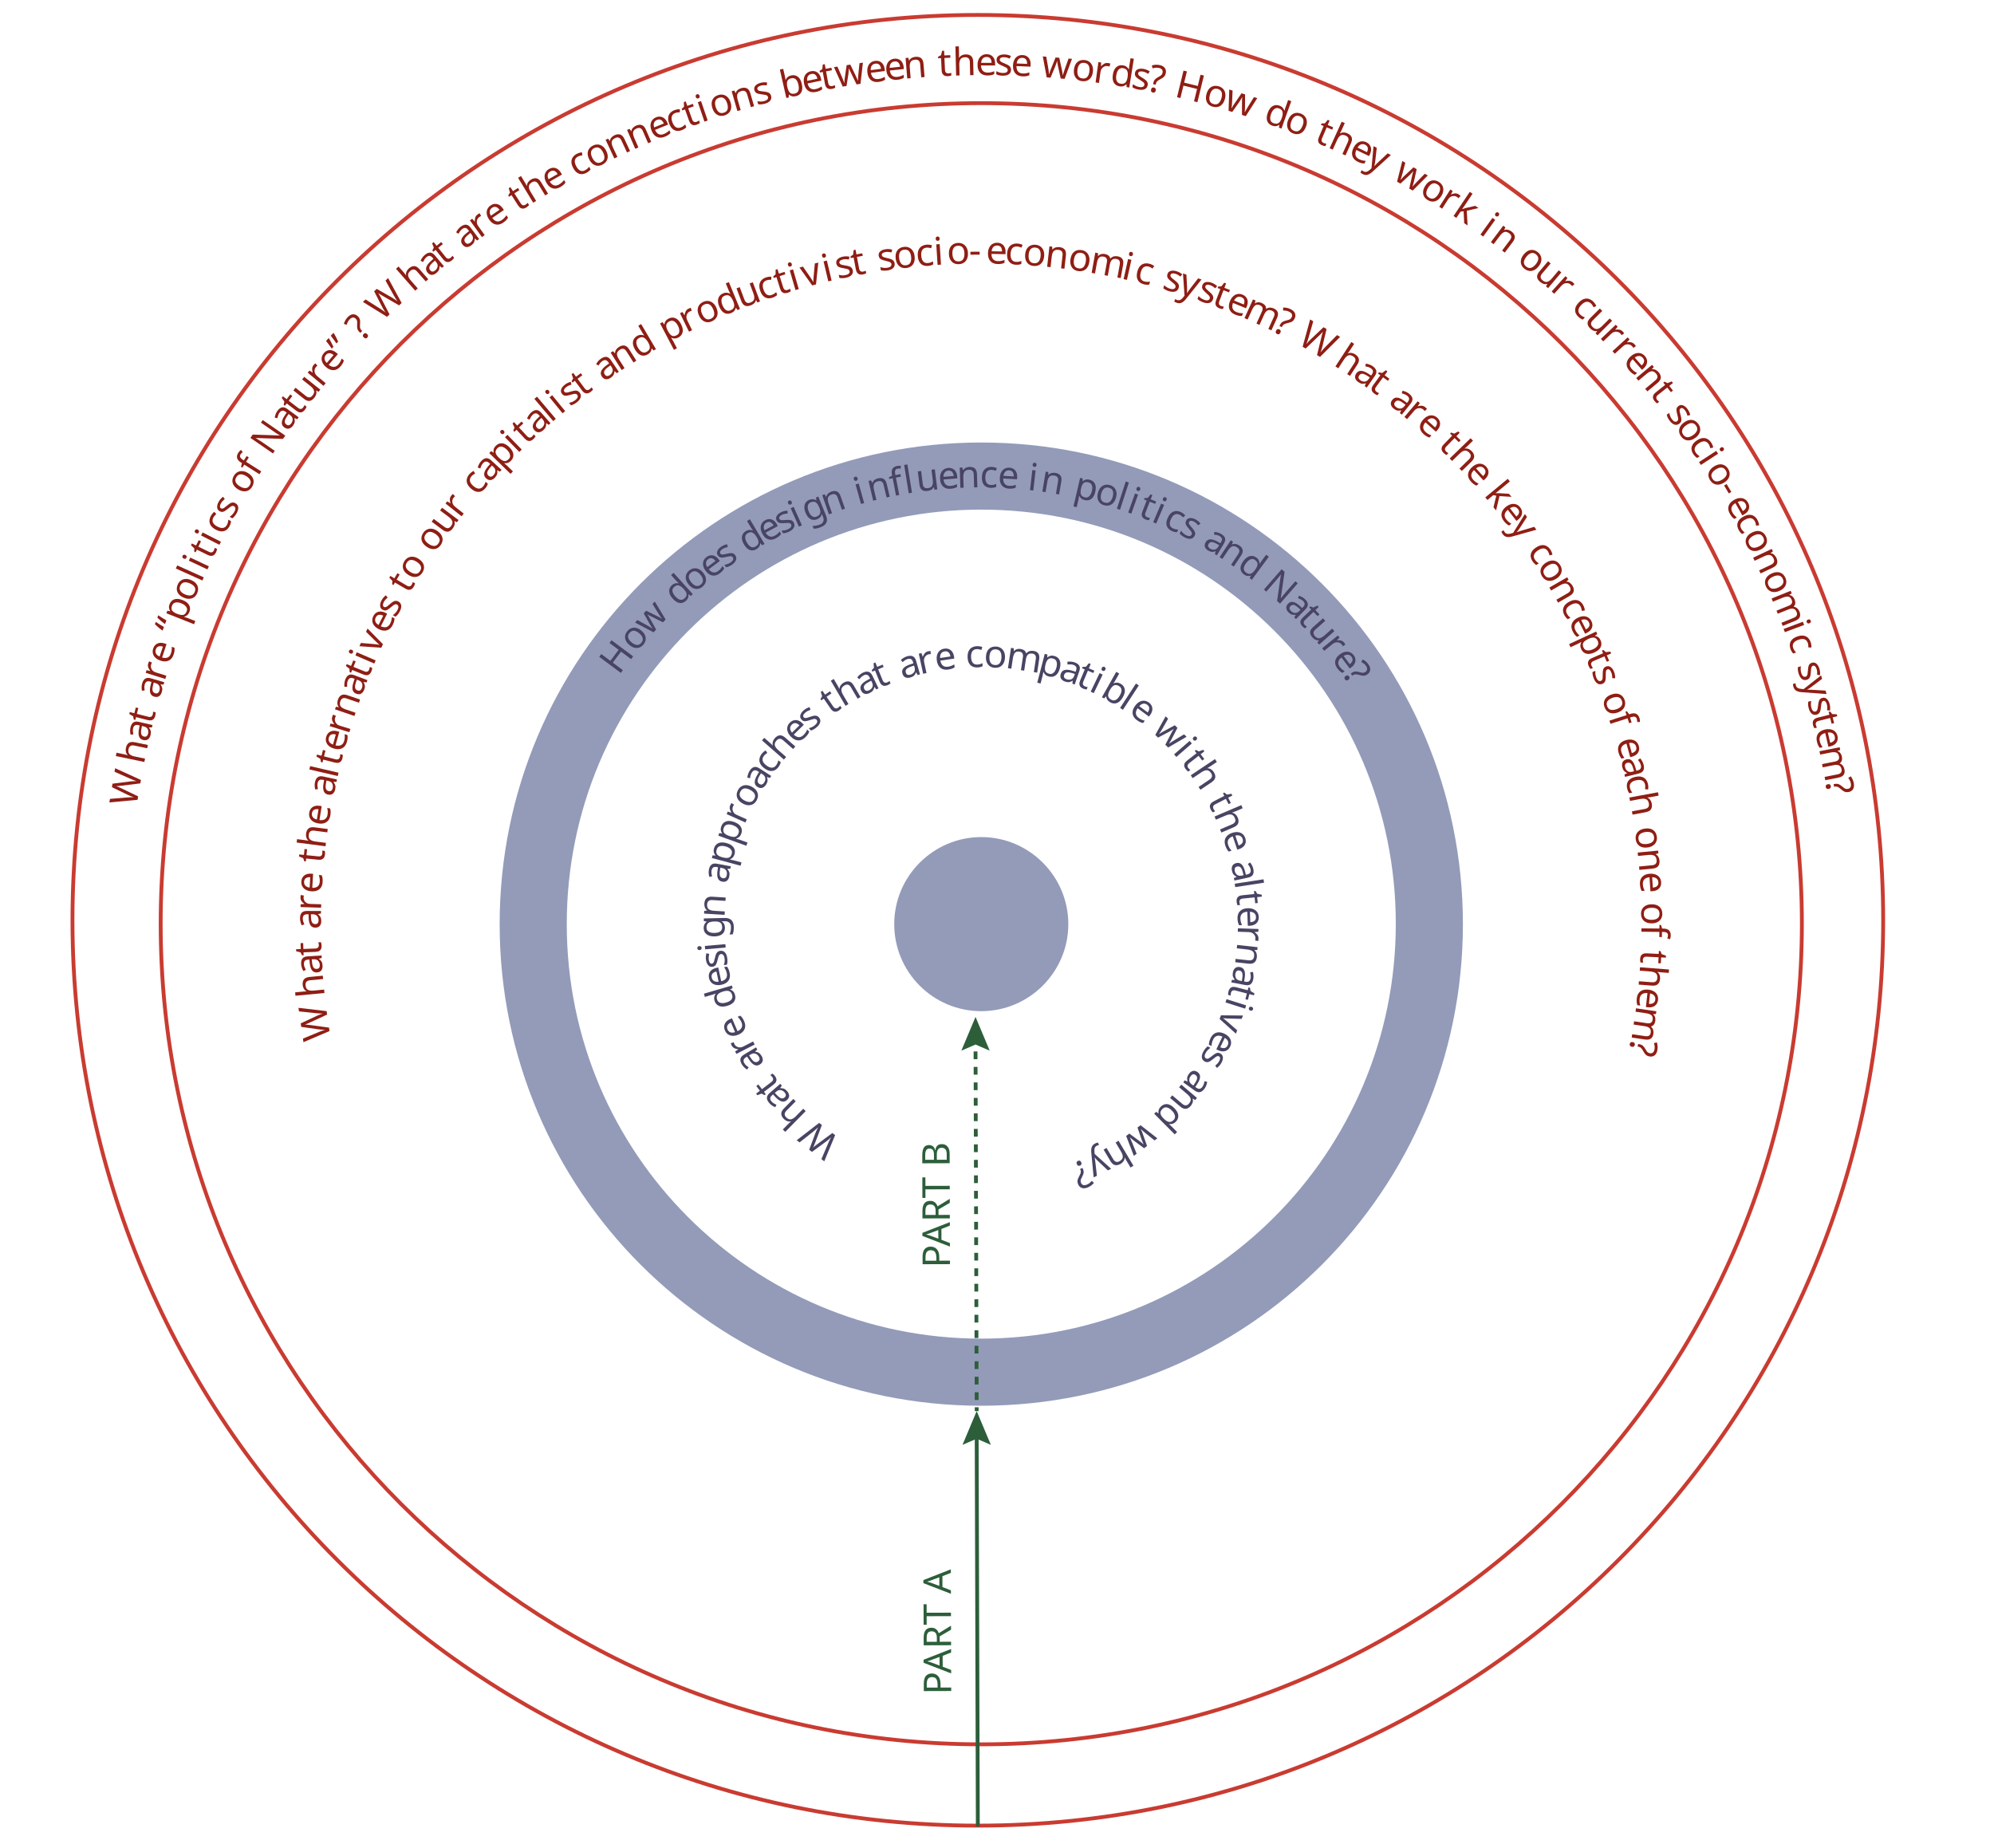
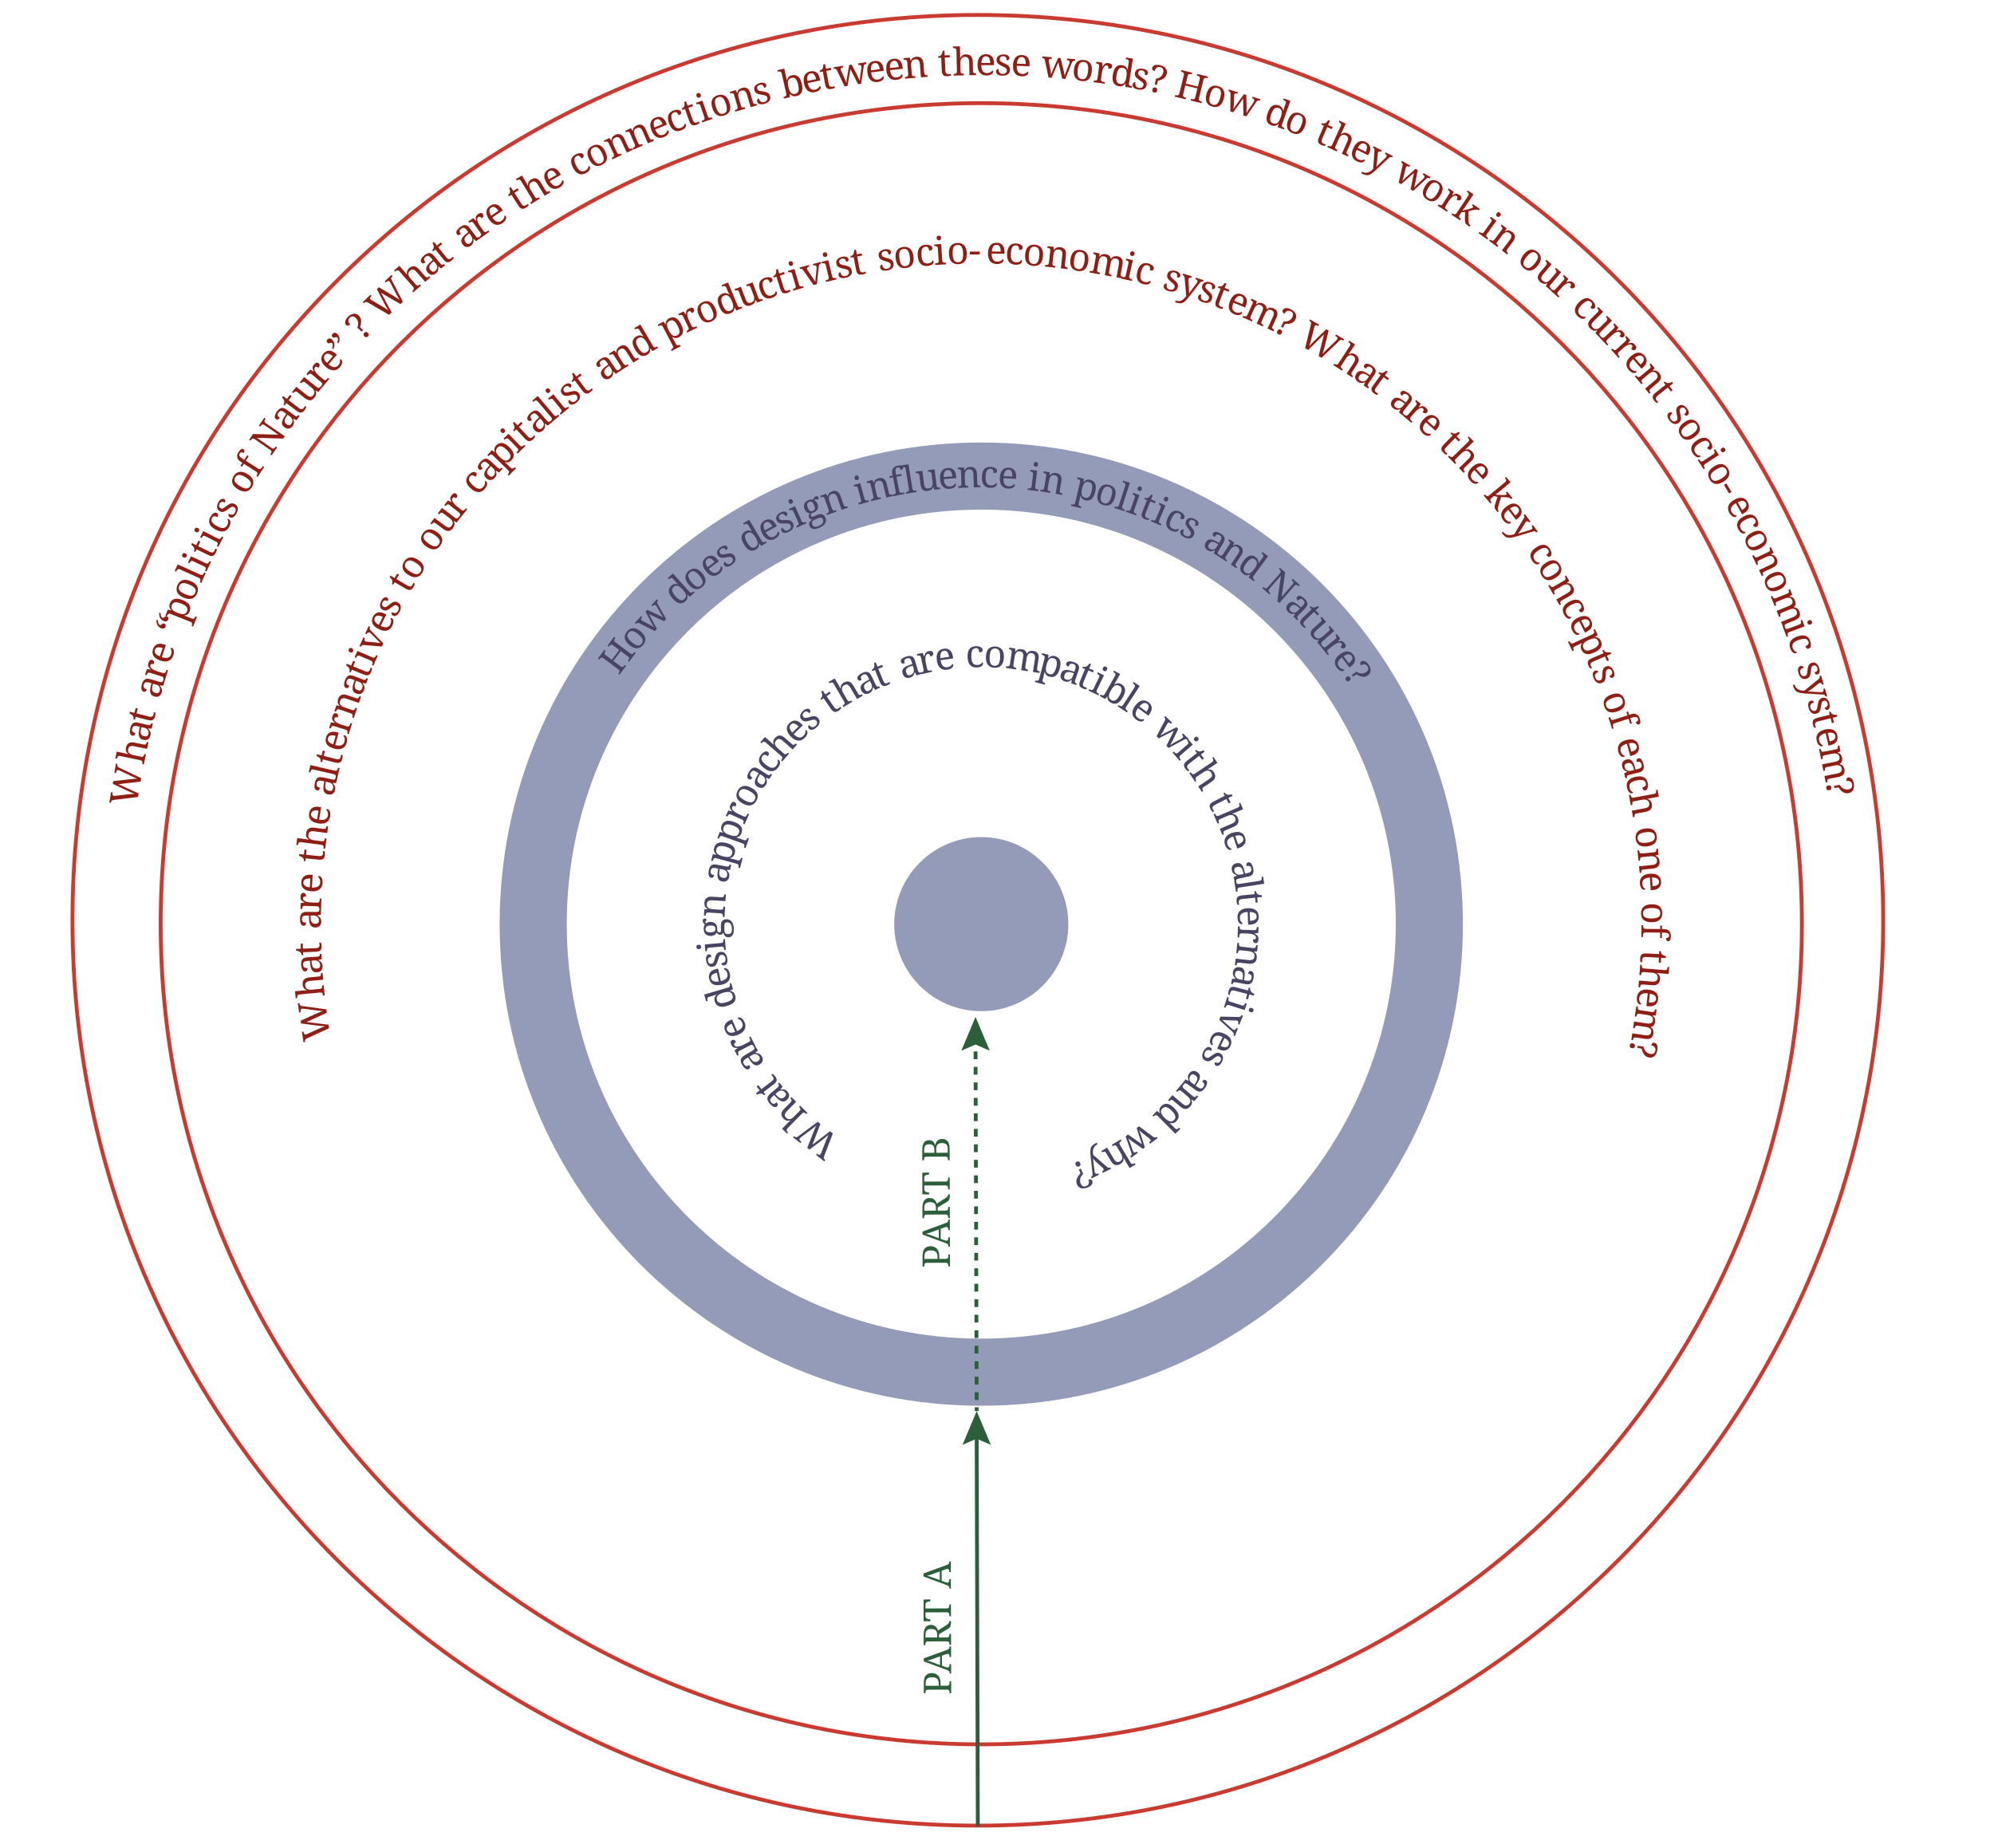
<svg xmlns="http://www.w3.org/2000/svg" version="1.1" id="Layer_2_00000123409220041163613420000014180054643546480317_" x="0px" y="0px" viewBox="0 0 520 481.9" style="enable-background:new 0 0 520 481.9;" xml:space="preserve">
  <style type="text/css">
	.st0{fill:none;stroke:#C93B31;stroke-miterlimit:10;}
	.st1{fill:#8F1E14;}
- 	.st2{font-family:'ArialMT';}
+ 	.st2{font-family:"Crimson Text", Georgia, serif;}
	.st3{font-size:10px;}
	.st4{fill:#939BB9;}
	.st5{fill:none;}
	.st6{fill:#494463;}
	.st7{font-size:9.85px;}
	.st8{fill:none;stroke:#2C5E3A;stroke-miterlimit:10;}
	.st9{fill:#2C5E3A;}
	.st10{fill:none;stroke:#2C5E3A;stroke-miterlimit:10;stroke-dasharray:0,0,2.02,2.02;}
</style>
  <circle class="st0" cx="255" cy="240" r="236.1" />
  <g>
    <text transform="matrix(0.1661 -0.9861 0.9861 0.1661 35.54 210.5697)" class="st1 st2 st3">W</text>
    <text transform="matrix(0.2036 -0.979 0.979 0.2036 37.47 199.5397)" class="st1 st2 st3">h</text>
    <text transform="matrix(0.2273 -0.9738 0.9738 0.2273 38.68 193.7596)" class="st1 st2 st3">a</text>
    <text transform="matrix(0.246 -0.9693 0.9693 0.246 39.79 189.0597)" class="st1 st2 st3">t</text>
    <text transform="matrix(0.2778 -0.9606 0.9606 0.2778 41.5101 182.5204)" class="st1 st2 st3">a</text>
    <text transform="matrix(0.2977 -0.9547 0.9547 0.2977 42.8599 177.8697)" class="st1 st2 st3">r</text>
    <text transform="matrix(0.3178 -0.9482 0.9482 0.3178 44.1901 173.6399)" class="st1 st2 st3">e</text>
    <text transform="matrix(0.3487 -0.9372 0.9372 0.3487 46.75 166.1998)" class="st1 st2 st3">“</text>
    <text transform="matrix(0.3688 -0.9295 0.9295 0.3688 48.0599 162.6897)" class="st1 st2 st3">p</text>
    <text transform="matrix(0.3925 -0.9198 0.9198 0.3925 50.1601 157.4096)" class="st1 st2 st3">o</text>
    <text transform="matrix(0.4109 -0.9117 0.9117 0.4109 52.4301 152.1498)" class="st1 st2 st3">l</text>
    <text transform="matrix(0.4244 -0.9055 0.9055 0.4244 53.7399 149.2598)" class="st1 st2 st3">i</text>
    <text transform="matrix(0.4388 -0.8986 0.8986 0.4388 55.16 146.23)" class="st1 st2 st3">t</text>
    <text transform="matrix(0.4534 -0.8913 0.8913 0.4534 56.8299 142.8296)" class="st1 st2 st3">i</text>
    <text transform="matrix(0.4693 -0.883 0.883 0.4693 58.3501 139.8499)" class="st1 st2 st3">c</text>
    <text transform="matrix(0.4869 -0.8734 0.8734 0.4869 60.55 135.7301)" class="st1 st2 st3">s</text>
    <text transform="matrix(0.5179 -0.8555 0.8555 0.5179 64.0999 129.4697)" class="st1 st2 st3">o</text>
    <text transform="matrix(0.5358 -0.8443 0.8443 0.5358 67.07 124.6)" class="st1 st2 st3">f</text>
    <text transform="matrix(0.5681 -0.8229 0.8229 0.5681 70.6299 119.0499)" class="st1 st2 st3">N</text>
    <text transform="matrix(0.591 -0.8067 0.8067 0.591 75.05 112.6904)" class="st1 st2 st3">a</text>
    <text transform="matrix(0.6064 -0.7952 0.7952 0.6064 77.9299 108.7796)" class="st1 st2 st3">t</text>
    <text transform="matrix(0.6231 -0.7822 0.7822 0.6231 80.2101 105.78)" class="st1 st2 st3">u</text>
    <text transform="matrix(0.6405 -0.7679 0.7679 0.6405 83.82 101.2696)" class="st1 st2 st3">r</text>
    <text transform="matrix(0.6518 -0.7584 0.7584 0.6518 86.6799 97.8704)" class="st1 st2 st3">e</text>
    <text transform="matrix(0.6704 -0.742 0.742 0.6704 89.91 94.1598)" class="st1 st2 st3">”</text>
    <text transform="matrix(0.693 -0.7209 0.7209 0.693 94.4501 89.22)" class="st1 st2 st3">?</text>
    <text transform="matrix(0.7266 -0.6871 0.6871 0.7266 99.46 84.0101)" class="st1 st2 st3">W</text>
    <text transform="matrix(0.7522 -0.659 0.659 0.7522 107.6401 76.36)" class="st1 st2 st3">h</text>
    <text transform="matrix(0.7678 -0.6406 0.6406 0.7678 112.0799 72.4998)" class="st1 st2 st3">a</text>
    <text transform="matrix(0.7802 -0.6255 0.6255 0.7802 115.8101 69.4001)" class="st1 st2 st3">t</text>
    <text transform="matrix(0.8002 -0.5997 0.5997 0.8002 121.1101 65.21)" class="st1 st2 st3">a</text>
    <text transform="matrix(0.8126 -0.5828 0.5828 0.8126 124.99 62.3199)" class="st1 st2 st3">r</text>
    <text transform="matrix(0.8247 -0.5655 0.5655 0.8247 128.6001 59.7399)" class="st1 st2 st3">e</text>
    <text transform="matrix(0.843 -0.5379 0.5379 0.843 135.14 55.3399)" class="st1 st2 st3">t</text>
    <text transform="matrix(0.8545 -0.5194 0.5194 0.8545 138.33 53.2999)" class="st1 st2 st3">h</text>
    <text transform="matrix(0.867 -0.4983 0.4983 0.867 143.3601 50.26)" class="st1 st2 st3">e</text>
    <text transform="matrix(0.8839 -0.4676 0.4676 0.8839 150.23 46.3901)" class="st1 st2 st3">c</text>
    <text transform="matrix(0.8946 -0.4468 0.4468 0.8946 154.3599 44.2)" class="st1 st2 st3">o</text>
    <text transform="matrix(0.906 -0.4233 0.4233 0.906 159.44 41.67)" class="st1 st2 st3">n</text>
    <text transform="matrix(0.9172 -0.3984 0.3984 0.9172 164.89 39.14)" class="st1 st2 st3">n</text>
    <text transform="matrix(0.9267 -0.3757 0.3757 0.9267 170.4199 36.75)" class="st1 st2 st3">e</text>
    <text transform="matrix(0.9346 -0.3558 0.3558 0.9346 174.9501 34.9201)" class="st1 st2 st3">c</text>
    <text transform="matrix(0.9412 -0.3379 0.3379 0.9412 179.3501 33.26)" class="st1 st2 st3">t</text>
    <text transform="matrix(0.9465 -0.3228 0.3228 0.9465 182.91 31.9901)" class="st1 st2 st3">i</text>
    <text transform="matrix(0.9528 -0.3035 0.3035 0.9528 186.07 30.9099)" class="st1 st2 st3">o</text>
    <text transform="matrix(0.9604 -0.2785 0.2785 0.9604 191.49 29.19)" class="st1 st2 st3">n</text>
    <text transform="matrix(0.9666 -0.2565 0.2565 0.9666 197.27 27.53)" class="st1 st2 st3">s</text>
    <text transform="matrix(0.975 -0.2222 0.2222 0.975 204.2401 25.74)" class="st1 st2 st3">b</text>
    <text transform="matrix(0.9799 -0.1994 0.1994 0.9799 209.68 24.51)" class="st1 st2 st3">e</text>
    <text transform="matrix(0.9836 -0.1803 0.1803 0.9836 214.5 23.5401)" class="st1 st2 st3">t</text>
    <text transform="matrix(0.988 -0.1547 0.1547 0.988 218.21 22.8401)" class="st1 st2 st3">w</text>
    <text transform="matrix(0.992 -0.1264 0.1264 0.992 226 21.66)" class="st1 st2 st3">e</text>
    <text transform="matrix(0.9945 -0.1047 0.1047 0.9945 230.88 21.04)" class="st1 st2 st3">e</text>
    <text transform="matrix(0.9968 -8.054686e-02 8.054686e-02 0.9968 235.75 20.53)" class="st1 st2 st3">n</text>
    <text transform="matrix(0.999 -4.553734e-02 4.553734e-02 0.999 244.71 19.89)" class="st1 st2 st3">t</text>
    <text transform="matrix(0.9997 -2.390873e-02 2.390873e-02 0.9997 248.5 19.72)" class="st1 st2 st3">h</text>
    <text transform="matrix(1 0 0 1 254.38 19.59)" class="st1 st2 st3">e</text>
    <text transform="matrix(0.9998 2.041893e-02 -2.041893e-02 0.9998 259.29 19.6)" class="st1 st2 st3">s</text>
    <text transform="matrix(0.9992 4.082935e-02 -4.082935e-02 0.9992 263.52 19.69)" class="st1 st2 st3">e</text>
    <text transform="matrix(0.9966 8.263427e-02 -8.263427e-02 0.9966 271.39 20.06)" class="st1 st2 st3">w</text>
    <text transform="matrix(0.9936 0.1127 -0.1127 0.9936 279.23 20.74)" class="st1 st2 st3">o</text>
    <text transform="matrix(0.9908 0.1352 -0.1352 0.9908 284.88 21.39)" class="st1 st2 st3">r</text>
    <text transform="matrix(0.9876 0.1573 -0.1573 0.9876 289.26 21.99)" class="st1 st2 st3">d</text>
    <text transform="matrix(0.9839 0.179 -0.179 0.9839 294.76 22.88)" class="st1 st2 st3">s</text>
    <text transform="matrix(0.9802 0.1978 -0.1978 0.9802 298.9299 23.65)" class="st1 st2 st3">?</text>
    <text transform="matrix(0.9715 0.2368 -0.2368 0.9715 306.0099 25.1199)" class="st1 st2 st3">H</text>
    <text transform="matrix(0.964 0.2657 -0.2657 0.964 313.4001 26.94)" class="st1 st2 st3">o</text>
    <text transform="matrix(0.9555 0.295 -0.295 0.9555 318.88 28.4501)" class="st1 st2 st3">w</text>
    <text transform="matrix(0.9417 0.3364 -0.3364 0.9417 329.1999 31.75)" class="st1 st2 st3">d</text>
    <text transform="matrix(0.9328 0.3603 -0.3603 0.9328 334.4401 33.6199)" class="st1 st2 st3">o</text>
    <text transform="matrix(0.9198 0.3925 -0.3925 0.9198 342.4902 36.8201)" class="st1 st2 st3">t</text>
    <text transform="matrix(0.9109 0.4126 -0.4126 0.9109 345.9799 38.31)" class="st1 st2 st3">h</text>
    <text transform="matrix(0.9006 0.4346 -0.4346 0.9006 351.3099 40.74)" class="st1 st2 st3">e</text>
    <text transform="matrix(0.8905 0.4549 -0.4549 0.8905 355.7398 42.8799)" class="st1 st2 st3">y</text>
    <text transform="matrix(0.8703 0.4926 -0.4926 0.8703 362.9502 46.6201)" class="st1 st2 st3">w</text>
    <text transform="matrix(0.8548 0.5189 -0.5189 0.8548 369.78 50.5199)" class="st1 st2 st3">o</text>
    <text transform="matrix(0.8428 0.5382 -0.5382 0.8428 374.6298 53.4799)" class="st1 st2 st3">r</text>
    <text transform="matrix(0.8305 0.557 -0.557 0.8305 378.36 55.87)" class="st1 st2 st3">k</text>
    <text transform="matrix(0.8117 0.5841 -0.5841 0.8117 385.3902 60.68)" class="st1 st2 st3">i</text>
    <text transform="matrix(0.7993 0.601 -0.601 0.7993 388.1199 62.64)" class="st1 st2 st3">n</text>
    <text transform="matrix(0.7752 0.6318 -0.6318 0.7752 395.2502 68.0899)" class="st1 st2 st3">o</text>
    <text transform="matrix(0.7648 0.6443 -0.6443 0.7648 399.64 71.7101)" class="st1 st2 st3">u</text>
    <text transform="matrix(0.7436 0.6686 -0.6686 0.7436 404.02 75.4499)" class="st1 st2 st3">r</text>
    <text transform="matrix(0.7216 0.6923 -0.6923 0.7216 409.4797 80.4399)" class="st1 st2 st3">c</text>
    <text transform="matrix(0.7054 0.7088 -0.7088 0.7054 412.85 83.6701)" class="st1 st2 st3">u</text>
    <text transform="matrix(0.6891 0.7247 -0.7247 0.6891 416.9002 87.7699)" class="st1 st2 st3">r</text>
    <text transform="matrix(0.6747 0.7381 -0.7381 0.6747 419.9404 90.9699)" class="st1 st2 st3">r</text>
    <text transform="matrix(0.6591 0.7521 -0.7521 0.6591 422.9295 94.2501)" class="st1 st2 st3">e</text>
    <text transform="matrix(0.6405 0.7679 -0.7679 0.6405 426.16 97.94)" class="st1 st2 st3">n</text>
    <text transform="matrix(0.6233 0.782 -0.782 0.6233 429.9999 102.5801)" class="st1 st2 st3">t</text>
    <text transform="matrix(0.5985 0.8011 -0.8011 0.5985 434.1698 107.8901)" class="st1 st2 st3">s</text>
    <text transform="matrix(0.5804 0.8143 -0.8143 0.5804 436.6995 111.2699)" class="st1 st2 st3">o</text>
    <text transform="matrix(0.5612 0.8277 -0.8277 0.5612 439.9904 115.9101)" class="st1 st2 st3">c</text>
    <text transform="matrix(0.5461 0.8377 -0.8377 0.5461 442.61 119.7999)" class="st1 st2 st3">i</text>
    <text transform="matrix(0.5289 0.8487 -0.8487 0.5289 444.4295 122.59)" class="st1 st2 st3">o</text>
    <text transform="matrix(0.5095 0.8605 -0.8605 0.5095 447.4297 127.4301)" class="st1 st2 st3">-</text>
    <text transform="matrix(0.4914 0.871 -0.871 0.4914 449.6501 131.1901)" class="st1 st2 st3">e</text>
    <text transform="matrix(0.4722 0.8815 -0.8815 0.4722 452.0698 135.49)" class="st1 st2 st3">c</text>
    <text transform="matrix(0.4517 0.8922 -0.8922 0.4517 454.2597 139.6)" class="st1 st2 st3">o</text>
    <text transform="matrix(0.4278 0.9039 -0.9039 0.4278 456.83 144.6801)" class="st1 st2 st3">n</text>
    <text transform="matrix(0.4039 0.9148 -0.9148 0.4039 459.3903 150.1199)" class="st1 st2 st3">o</text>
    <text transform="matrix(0.3746 0.9272 -0.9272 0.3746 461.6902 155.3)" class="st1 st2 st3">m</text>
    <text transform="matrix(0.3496 0.9369 -0.9369 0.3496 464.8502 163.2299)" class="st1 st2 st3">i</text>
    <text transform="matrix(0.3327 0.943 -0.943 0.3327 466.0104 166.3601)" class="st1 st2 st3">c</text>
    <text transform="matrix(0.3012 0.9536 -0.9536 0.3012 468.4904 173.5701)" class="st1 st2 st3">s</text>
    <text transform="matrix(0.281 0.9597 -0.9597 0.281 469.7596 177.6201)" class="st1 st2 st3">y</text>
    <text transform="matrix(0.2608 0.9654 -0.9654 0.2608 471.1998 182.56)" class="st1 st2 st3">s</text>
    <text transform="matrix(0.2434 0.9699 -0.9699 0.2434 472.2903 186.6401)" class="st1 st2 st3">t</text>
    <text transform="matrix(0.2246 0.9744 -0.9744 0.2246 473.2101 190.3201)" class="st1 st2 st3">e</text>
    <text transform="matrix(0.1953 0.9808 -0.9808 0.1953 474.3297 195.09)" class="st1 st2 st3">m</text>
    <text transform="matrix(0.1673 0.9859 -0.9859 0.1673 475.9601 203.45)" class="st1 st2 st3">?</text>
  </g>
  <path class="st4" d="M255.9,115.4c-69.4,0-125.6,56.2-125.6,125.6s56.2,125.6,125.6,125.6s125.6-56.2,125.6-125.6  S325.2,115.4,255.9,115.4L255.9,115.4z M255.9,349.1c-59.7,0-108.1-48.4-108.1-108.1s48.4-108.1,108.1-108.1S364,181.2,364,240.9  S315.6,349.1,255.9,349.1z" />
  <path class="st4" d="M255.9,263.7c12.5,0,22.7-10.2,22.7-22.7s-10.2-22.7-22.7-22.7s-22.7,10.2-22.7,22.7S243.3,263.7,255.9,263.7z" />
  <rect x="14.9" class="st5" width="481.9" height="481.9" />
  <circle class="st0" cx="255.9" cy="240.9" r="214" />
  <text transform="matrix(-0.144 -0.9896 0.9896 -0.144 86.22 270.8805)" class="st1 st2 st3">W</text>
  <text transform="matrix(-9.445579e-02 -0.9955 0.9955 -9.445579e-02 84.69 259.7993)" class="st1 st2 st3">h</text>
  <text transform="matrix(-6.331303e-02 -0.998 0.998 -6.331303e-02 84.16 253.9598)" class="st1 st2 st3">a</text>
  <text transform="matrix(-3.786456e-02 -0.9993 0.9993 -3.786456e-02 83.87 249.0999)" class="st1 st2 st3">t</text>
  <text transform="matrix(4.537878e-03 -1 1 4.537878e-03 83.68 242.3803)" class="st1 st2 st3">a</text>
  <text transform="matrix(3.141081e-02 -0.9995 0.9995 3.141081e-02 83.71 237.5595)" class="st1 st2 st3">r</text>
  <text transform="matrix(5.843519e-02 -0.9983 0.9983 5.843519e-02 83.86 233.1404)" class="st1 st2 st3">e</text>
  <text transform="matrix(0.1007 -0.9949 0.9949 0.1007 84.4101 225.2798)" class="st1 st2 st3">t</text>
  <text transform="matrix(0.1283 -0.9917 0.9917 0.1283 84.78 221.5297)" class="st1 st2 st3">h</text>
  <text transform="matrix(0.159 -0.9873 0.9873 0.159 85.56 215.7001)" class="st1 st2 st3">e</text>
  <text transform="matrix(0.2093 -0.9779 0.9779 0.2093 86.87 207.9605)" class="st1 st2 st3">a</text>
  <text transform="matrix(0.2253 -0.9743 0.9743 0.2253 87.8901 203.1996)" class="st1 st2 st3">l</text>
  <text transform="matrix(0.2445 -0.9697 0.9697 0.2445 88.6 200.14)" class="st1 st2 st3">t</text>
  <text transform="matrix(0.2688 -0.9632 0.9632 0.2688 89.5299 196.4603)" class="st1 st2 st3">e</text>
  <text transform="matrix(0.2945 -0.9556 0.9556 0.2945 90.8599 191.7599)" class="st1 st2 st3">r</text>
  <text transform="matrix(0.3234 -0.9463 0.9463 0.3234 92.1599 187.5197)" class="st1 st2 st3">n</text>
  <text transform="matrix(0.353 -0.9356 0.9356 0.353 94.1201 181.8595)" class="st1 st2 st3">a</text>
  <text transform="matrix(0.3764 -0.9265 0.9265 0.3764 95.84 177.3405)" class="st1 st2 st3">t</text>
  <text transform="matrix(0.3957 -0.9184 0.9184 0.3957 97.2801 173.8197)" class="st1 st2 st3">i</text>
  <text transform="matrix(0.4191 -0.9079 0.9079 0.4191 98.59 170.7702)" class="st1 st2 st3">v</text>
  <text transform="matrix(0.4468 -0.8946 0.8946 0.4468 100.9201 165.7504)" class="st1 st2 st3">e</text>
  <text transform="matrix(0.4704 -0.8825 0.8825 0.4704 103.1201 161.3804)" class="st1 st2 st3">s</text>
  <text transform="matrix(0.506 -0.8625 0.8625 0.506 106.57 155.0796)" class="st1 st2 st3">t</text>
  <text transform="matrix(0.5298 -0.8481 0.8481 0.5298 108.48 151.81)" class="st1 st2 st3">o</text>
  <text transform="matrix(0.5719 -0.8204 0.8204 0.5719 113.1299 144.5502)" class="st1 st2 st3">o</text>
  <text transform="matrix(0.5989 -0.8008 0.8008 0.5989 116.39 139.8903)" class="st1 st2 st3">u</text>
  <text transform="matrix(0.6224 -0.7827 0.7827 0.6224 119.85 135.2996)" class="st1 st2 st3">r</text>
  <text transform="matrix(0.6558 -0.7549 0.7549 0.6558 124.49 129.5795)" class="st1 st2 st3">c</text>
  <text transform="matrix(0.6764 -0.7366 0.7366 0.6764 127.5501 126.0701)" class="st1 st2 st3">a</text>
  <text transform="matrix(0.6987 -0.7154 0.7154 0.6987 130.83 122.5001)" class="st1 st2 st3">p</text>
  <text transform="matrix(0.717 -0.697 0.697 0.717 134.8201 118.4502)" class="st1 st2 st3">i</text>
  <text transform="matrix(0.7314 -0.682 0.682 0.7314 137.2199 116.1302)" class="st1 st2 st3">t</text>
  <text transform="matrix(0.748 -0.6637 0.6637 0.748 139.9799 113.5599)" class="st1 st2 st3">a</text>
  <text transform="matrix(0.7632 -0.6461 0.6461 0.7632 143.6201 110.3598)" class="st1 st2 st3">l</text>
  <text transform="matrix(0.7753 -0.6316 0.6316 0.7753 146.04 108.3098)" class="st1 st2 st3">i</text>
  <text transform="matrix(0.7889 -0.6146 0.6146 0.7889 148.6301 106.2)" class="st1 st2 st3">s</text>
  <text transform="matrix(0.8029 -0.5961 0.5961 0.8029 151.9699 103.6199)" class="st1 st2 st3">t</text>
  <text transform="matrix(0.8272 -0.5619 0.5619 0.8272 157.4101 99.66)" class="st1 st2 st3">a</text>
  <text transform="matrix(0.8443 -0.5358 0.5358 0.8443 161.41 96.94)" class="st1 st2 st3">n</text>
  <text transform="matrix(0.8617 -0.5074 0.5074 0.8617 166.4901 93.7402)" class="st1 st2 st3">d</text>
  <text transform="matrix(0.8858 -0.4641 0.4641 0.8858 173.8801 89.4901)" class="st1 st2 st3">p</text>
  <text transform="matrix(0.8989 -0.4381 0.4381 0.8989 178.92 86.8699)" class="st1 st2 st3">r</text>
  <text transform="matrix(0.9114 -0.4115 0.4115 0.9114 182.8801 84.9401)" class="st1 st2 st3">o</text>
  <text transform="matrix(0.9243 -0.3816 0.3816 0.9243 188.08 82.6099)" class="st1 st2 st3">d</text>
  <text transform="matrix(0.9363 -0.3512 0.3512 0.9363 193.2101 80.4999)" class="st1 st2 st3">u</text>
  <text transform="matrix(0.9465 -0.3228 0.3228 0.9465 198.59 78.5101)" class="st1 st2 st3">c</text>
  <text transform="matrix(0.9541 -0.2994 0.2994 0.9541 203.0101 77.0101)" class="st1 st2 st3">t</text>
  <text transform="matrix(0.9602 -0.2793 0.2793 0.9602 206.64 75.88)" class="st1 st2 st3">i</text>
  <text transform="matrix(0.9671 -0.2544 0.2544 0.9671 209.85 74.9501)" class="st1 st2 st3">v</text>
  <text transform="matrix(0.9733 -0.2295 0.2295 0.9733 215.1801 73.57)" class="st1 st2 st3">i</text>
  <text transform="matrix(0.9781 -0.2079 0.2079 0.9781 218.44 72.8)" class="st1 st2 st3">s</text>
  <text transform="matrix(0.9827 -0.185 0.185 0.9827 222.57 71.9399)" class="st1 st2 st3">t</text>
  <text transform="matrix(0.9895 -0.1447 0.1447 0.9895 229.22 70.76)" class="st1 st2 st3">s</text>
  <text transform="matrix(0.9932 -0.1162 0.1162 0.9932 233.35 70.15)" class="st1 st2 st3">o</text>
  <text transform="matrix(0.9963 -8.593860e-02 8.593860e-02 0.9963 239.03 69.51)" class="st1 st2 st3">c</text>
  <text transform="matrix(0.998 -6.261633e-02 6.261633e-02 0.998 243.66 69.12)" class="st1 st2 st3">i</text>
  <text transform="matrix(0.9993 -3.612046e-02 3.612046e-02 0.9993 247.01 68.91)" class="st1 st2 st3">o</text>
  <text transform="matrix(1 -6.806731e-03 6.806731e-03 1 252.68 68.72)" class="st1 st2 st3">-</text>
  <text transform="matrix(0.9998 2.024444e-02 -2.024444e-02 0.9998 257.05 68.7)" class="st1 st2 st3">e</text>
  <text transform="matrix(0.9988 4.797813e-02 -4.797813e-02 0.9988 261.96 68.81)" class="st1 st2 st3">c</text>
  <text transform="matrix(0.997 7.793710e-02 -7.793710e-02 0.997 266.59 69.03)" class="st1 st2 st3">o</text>
  <text transform="matrix(0.9938 0.1115 -0.1115 0.9938 272.24 69.48)" class="st1 st2 st3">n</text>
  <text transform="matrix(0.9894 0.145 -0.145 0.9894 278.23 70.17)" class="st1 st2 st3">o</text>
  <text transform="matrix(0.9841 0.1774 -0.1774 0.9841 283.8499 71.01)" class="st1 st2 st3">m</text>
  <text transform="matrix(0.976 0.218 -0.218 0.976 292.19 72.61)" class="st1 st2 st3">i</text>
  <text transform="matrix(0.9708 0.2401 -0.2401 0.9708 295.4201 73.33)" class="st1 st2 st3">c</text>
  <text transform="matrix(0.9596 0.2813 -0.2813 0.9596 302.8101 75.2401)" class="st1 st2 st3">s</text>
  <text transform="matrix(0.9516 0.3072 -0.3072 0.9516 306.8401 76.4199)" class="st1 st2 st3">y</text>
  <text transform="matrix(0.943 0.3328 -0.3328 0.943 311.7299 78.0201)" class="st1 st2 st3">s</text>
  <text transform="matrix(0.9349 0.3548 -0.3548 0.9349 315.7199 79.4401)" class="st1 st2 st3">t</text>
  <text transform="matrix(0.9257 0.3783 -0.3783 0.9257 319.2498 80.78)" class="st1 st2 st3">e</text>
  <text transform="matrix(0.9102 0.4142 -0.4142 0.9102 323.7798 82.6101)" class="st1 st2 st3">m</text>
  <text transform="matrix(0.8941 0.4479 -0.4479 0.8941 331.5002 86.1801)" class="st1 st2 st3">?</text>
  <text transform="matrix(0.8643 0.503 -0.503 0.8643 337.9602 89.42)" class="st1 st2 st3">W</text>
  <text transform="matrix(0.8383 0.5452 -0.5452 0.8383 347.5498 95.1)" class="st1 st2 st3">h</text>
  <text transform="matrix(0.8208 0.5713 -0.5713 0.8208 352.4898 98.33)" class="st1 st2 st3">a</text>
  <text transform="matrix(0.806 0.5919 -0.5919 0.806 356.4597 101.11)" class="st1 st2 st3">t</text>
  <text transform="matrix(0.7804 0.6252 -0.6252 0.7804 361.82 105.14)" class="st1 st2 st3">a</text>
  <text transform="matrix(0.7631 0.6463 -0.6463 0.7631 365.61 108.1899)" class="st1 st2 st3">r</text>
  <text transform="matrix(0.7454 0.6667 -0.6667 0.7454 368.97 111.0399)" class="st1 st2 st3">e</text>
  <text transform="matrix(0.7165 0.6975 -0.6975 0.7165 374.7699 116.3401)" class="st1 st2 st3">t</text>
  <text transform="matrix(0.6967 0.7174 -0.7174 0.6967 377.4703 118.9699)" class="st1 st2 st3">h</text>
  <text transform="matrix(0.6739 0.7388 -0.7388 0.6739 381.5598 123.21)" class="st1 st2 st3">e</text>
  <text transform="matrix(0.6382 0.7698 -0.7698 0.6382 386.8005 129.0701)" class="st1 st2 st3">k</text>
  <text transform="matrix(0.6147 0.7888 -0.7888 0.6147 390.3298 133.3501)" class="st1 st2 st3">e</text>
  <text transform="matrix(0.5916 0.8062 -0.8062 0.5916 393.33 137.2099)" class="st1 st2 st3">y</text>
  <text transform="matrix(0.5544 0.8322 -0.8322 0.5544 398.0599 143.7999)" class="st1 st2 st3">c</text>
  <text transform="matrix(0.5293 0.8484 -0.8484 0.5293 400.6302 147.6799)" class="st1 st2 st3">o</text>
  <text transform="matrix(0.5005 0.8658 -0.8658 0.5005 403.6302 152.4999)" class="st1 st2 st3">n</text>
  <text transform="matrix(0.4736 0.8807 -0.8807 0.4736 406.6197 157.7101)" class="st1 st2 st3">c</text>
  <text transform="matrix(0.449 0.8935 -0.8935 0.449 408.8205 161.82)" class="st1 st2 st3">e</text>
  <text transform="matrix(0.4214 0.9069 -0.9069 0.4214 411.0198 166.2)" class="st1 st2 st3">p</text>
  <text transform="matrix(0.3965 0.918 -0.918 0.3965 413.3903 171.3701)" class="st1 st2 st3">t</text>
  <text transform="matrix(0.3749 0.9271 -0.9271 0.3749 414.8898 174.86)" class="st1 st2 st3">s</text>
  <text transform="matrix(0.3322 0.9432 -0.9432 0.3322 417.5104 181.5)" class="st1 st2 st3">o</text>
  <text transform="matrix(0.3064 0.9519 -0.9519 0.3064 419.3797 186.89)" class="st1 st2 st3">f</text>
  <text transform="matrix(0.2661 0.964 -0.964 0.2661 421.3395 193.19)" class="st1 st2 st3">e</text>
  <text transform="matrix(0.2384 0.9712 -0.9712 0.2384 422.6397 197.94)" class="st1 st2 st3">a</text>
  <text transform="matrix(0.2115 0.9774 -0.9774 0.2115 423.7798 202.63)" class="st1 st2 st3">c</text>
  <text transform="matrix(0.1814 0.9834 -0.9834 0.1814 424.7598 207.16)" class="st1 st2 st3">h</text>
  <text transform="matrix(0.1307 0.9914 -0.9914 0.1307 426.2701 215.89)" class="st1 st2 st3">o</text>
  <text transform="matrix(9.688804e-02 0.9953 -0.9953 9.688804e-02 427.0001 221.5)" class="st1 st2 st3">n</text>
  <text transform="matrix(6.505486e-02 0.9979 -0.9979 6.505486e-02 427.5603 227.49)" class="st1 st2 st3">e</text>
  <text transform="matrix(1.675436e-02 0.9999 -0.9999 1.675436e-02 427.9993 235.33)" class="st1 st2 st3">o</text>
  <text transform="matrix(-1.029720e-02 0.9999 -0.9999 -1.029720e-02 428.071 241.01)" class="st1 st2 st3">f</text>
  <text transform="matrix(-4.919841e-02 0.9988 -0.9988 -4.919841e-02 427.9292 247.62)" class="st1 st2 st3">t</text>
  <text transform="matrix(-7.724108e-02 0.997 -0.997 -7.724108e-02 427.7491 251.41)" class="st1 st2 st3">h</text>
  <text transform="matrix(-0.1083 0.9941 -0.9941 -0.1083 427.2803 257.26)" class="st1 st2 st3">e</text>
  <text transform="matrix(-0.1466 0.9892 -0.9892 -0.1466 426.7708 262.12)" class="st1 st2 st3">m</text>
  <text transform="matrix(-0.1774 0.9841 -0.9841 -0.1774 425.4604 270.5199)" class="st1 st2 st3">?</text>
  <text transform="matrix(0.5982 -0.8014 0.8014 0.5982 161.3301 176.2498)" class="st6 st2 st7">H</text>
  <text transform="matrix(0.6423 -0.7665 0.7665 0.6423 165.81 170.3201)" class="st6 st2 st7">o</text>
  <text transform="matrix(0.6853 -0.7283 0.7283 0.6853 169.3799 166.0503)" class="st6 st2 st7">w</text>
  <text transform="matrix(0.7426 -0.6698 0.6698 0.7426 176.79 158.4399)" class="st6 st2 st7">d</text>
  <text transform="matrix(0.7735 -0.6338 0.6338 0.7735 180.8401 154.8202)" class="st6 st2 st7">o</text>
  <text transform="matrix(0.801 -0.5986 0.5986 0.801 185.16 151.2998)" class="st6 st2 st7">e</text>
  <text transform="matrix(0.8236 -0.5671 0.5671 0.8236 189.0501 148.4198)" class="st6 st2 st7">s</text>
  <text transform="matrix(0.8594 -0.5113 0.5113 0.8594 194.9 144.52)" class="st6 st2 st7">d</text>
  <text transform="matrix(0.8811 -0.4729 0.4729 0.8811 199.5699 141.76)" class="st6 st2 st7">e</text>
  <text transform="matrix(0.8987 -0.4385 0.4385 0.8987 203.8201 139.5001)" class="st6 st2 st7">s</text>
  <text transform="matrix(0.9124 -0.4093 0.4093 0.9124 207.5701 137.6899)" class="st6 st2 st7">i</text>
  <text transform="matrix(0.9269 -0.3753 0.3753 0.9269 210.55 136.3501)" class="st6 st2 st7">g</text>
  <text transform="matrix(0.9439 -0.3303 0.3303 0.9439 215.37 134.4)" class="st6 st2 st7">n</text>
  <text transform="matrix(0.9634 -0.2682 0.2682 0.9634 223.72 131.65)" class="st6 st2 st7">i</text>
  <text transform="matrix(0.9733 -0.2294 0.2294 0.9733 226.89 130.76)" class="st6 st2 st7">n</text>
  <text transform="matrix(0.982 -0.1891 0.1891 0.982 232.61 129.45)" class="st6 st2 st7">f</text>
  <text transform="matrix(0.9871 -0.1602 0.1602 0.9871 236.15 128.78)" class="st6 st2 st7">l</text>
  <text transform="matrix(0.9925 -0.1222 0.1222 0.9925 239.22 128.27)" class="st6 st2 st7">u</text>
  <text transform="matrix(0.997 -7.689305e-02 7.689305e-02 0.997 244.82 127.61)" class="st6 st2 st7">e</text>
  <text transform="matrix(0.9995 -3.036406e-02 3.036406e-02 0.9995 249.6 127.24)" class="st6 st2 st7">n</text>
  <text transform="matrix(0.9999 1.500927e-02 -1.500927e-02 0.9999 255.48 127.09)" class="st6 st2 st7">c</text>
  <text transform="matrix(0.9985 5.564724e-02 -5.564724e-02 0.9985 260.05 127.17)" class="st6 st2 st7">e</text>
  <text transform="matrix(0.9933 0.1153 -0.1153 0.9933 267.77 127.73)" class="st6 st2 st7">i</text>
  <text transform="matrix(0.9861 0.1663 -0.1663 0.9861 270.99 128.06)" class="st6 st2 st7">n</text>
  <text transform="matrix(0.9741 0.2263 -0.2263 0.9741 279.6599 129.58)" class="st6 st2 st7">p</text>
  <text transform="matrix(0.962 0.273 -0.273 0.962 285.09 130.86)" class="st6 st2 st7">o</text>
  <text transform="matrix(0.9511 0.309 -0.309 0.9511 290.4599 132.4201)" class="st6 st2 st7">l</text>
  <text transform="matrix(0.9421 0.3355 -0.3355 0.9421 293.4201 133.3901)" class="st6 st2 st7">i</text>
  <text transform="matrix(0.9314 0.3639 -0.3639 0.9314 296.5101 134.5)" class="st6 st2 st7">t</text>
  <text transform="matrix(0.9199 0.3922 -0.3922 0.9199 299.9499 135.86)" class="st6 st2 st7">i</text>
  <text transform="matrix(0.9059 0.4234 -0.4234 0.9059 302.9502 137.14)" class="st6 st2 st7">c</text>
  <text transform="matrix(0.8893 0.4574 -0.4574 0.8893 307.07 139.0799)" class="st6 st2 st7">s</text>
  <text transform="matrix(0.8581 0.5135 -0.5135 0.8581 313.29 142.3999)" class="st6 st2 st7">a</text>
  <text transform="matrix(0.8333 0.5528 -0.5528 0.8333 317.3502 144.83)" class="st6 st2 st7">n</text>
  <text transform="matrix(0.805 0.5933 -0.5933 0.805 322.25 148.11)" class="st6 st2 st7">d</text>
  <text transform="matrix(0.754 0.6568 -0.6568 0.754 328.89 153.13)" class="st6 st2 st7">N</text>
  <text transform="matrix(0.7179 0.6962 -0.6962 0.7179 334.5796 158.1601)" class="st6 st2 st7">a</text>
  <text transform="matrix(0.6919 0.722 -0.722 0.6919 337.9899 161.49)" class="st6 st2 st7">t</text>
  <text transform="matrix(0.6622 0.7493 -0.7493 0.6622 340.5498 164.1601)" class="st6 st2 st7">u</text>
  <text transform="matrix(0.6295 0.777 -0.777 0.6295 344.2603 168.3999)" class="st6 st2 st7">r</text>
  <text transform="matrix(0.5983 0.8013 -0.8013 0.5983 346.9896 171.78)" class="st6 st2 st7">e</text>
  <text transform="matrix(0.5668 0.8238 -0.8238 0.5668 349.85 175.6399)" class="st6 st2 st7">?</text>
  <g>
    <line class="st8" x1="254.7" y1="374" x2="255" y2="476.3" />
    <polygon class="st9" points="251,376.8 254.7,375.2 258.4,376.8 254.7,368  " />
  </g>
  <text transform="matrix(-2.967024e-03 -1 1 -2.967024e-03 248.06 441.9593)" class="st9 st2 st3">PART A</text>
  <g>
    <line class="st8" x1="254.4" y1="271.1" x2="254.4" y2="272.1" />
    <line class="st10" x1="254.4" y1="274.2" x2="254.7" y2="366" />
    <line class="st8" x1="254.7" y1="367" x2="254.7" y2="368" />
    <polygon class="st9" points="250.7,274 254.4,272.4 258.1,274 254.4,265.2  " />
  </g>
  <text transform="matrix(-2.967024e-03 -1 1 -2.967024e-03 247.74 330.64)" class="st9 st2 st3">PART B</text>
  <text transform="matrix(-0.7946 -0.6071 0.6071 -0.7946 219.3897 297.2507)" class="st6 st2 st3">W</text>
  <text transform="matrix(-0.7124 -0.7018 0.7018 -0.7124 210.7102 290.3609)" class="st6 st2 st3">h</text>
  <text transform="matrix(-0.6549 -0.7557 0.7557 -0.6549 206.6202 286.2707)" class="st6 st2 st3">a</text>
  <text transform="matrix(-0.6054 -0.7959 0.7959 -0.6054 203.5202 282.6407)" class="st6 st2 st3">t</text>
  <text transform="matrix(-0.5161 -0.8565 0.8565 -0.5161 199.6298 277.2504)" class="st6 st2 st3">a</text>
  <text transform="matrix(-0.4562 -0.8899 0.8899 -0.4562 197.1898 273.1502)" class="st6 st2 st3">r</text>
  <text transform="matrix(-0.3938 -0.9192 0.9192 -0.3938 195.2199 269.2709)" class="st6 st2 st3">e</text>
  <text transform="matrix(-0.2812 -0.9597 0.9597 -0.2812 192.35 262.0903)" class="st6 st2 st3">d</text>
  <text transform="matrix(-0.2076 -0.9782 0.9782 -0.2076 190.8399 256.8)" class="st6 st2 st3">e</text>
  <text transform="matrix(-0.1419 -0.9899 0.9899 -0.1419 189.87 252.0594)" class="st6 st2 st3">s</text>
  <text transform="matrix(-8.680806e-02 -0.9962 0.9962 -8.680806e-02 189.31 247.95)" class="st6 st2 st3">i</text>
  <text transform="matrix(-2.268739e-02 -0.9997 0.9997 -2.268739e-02 189.02 244.6895)" class="st6 st2 st3">g</text>
  <text transform="matrix(6.157113e-02 -0.9981 0.9981 6.157113e-02 188.91 239.4296)" class="st6 st2 st3">n</text>
  <text transform="matrix(0.1845 -0.9828 0.9828 0.1845 189.7 230.6401)" class="st6 st2 st3">a</text>
  <text transform="matrix(0.2602 -0.9656 0.9656 0.2602 190.5899 225.9599)" class="st6 st2 st3">p</text>
  <text transform="matrix(0.3402 -0.9403 0.9403 0.3402 192.0801 220.5396)" class="st6 st2 st3">p</text>
  <text transform="matrix(0.409 -0.9125 0.9125 0.409 194.0401 215.27)" class="st6 st2 st3">r</text>
  <text transform="matrix(0.4752 -0.8799 0.8799 0.4752 195.8101 211.3103)" class="st6 st2 st3">o</text>
  <text transform="matrix(0.5416 -0.8407 0.8407 0.5416 198.52 206.3899)" class="st6 st2 st3">a</text>
  <text transform="matrix(0.5987 -0.8009 0.8009 0.5987 201.1301 202.3796)" class="st6 st2 st3">c</text>
  <text transform="matrix(0.6587 -0.7524 0.7524 0.6587 203.87 198.7205)" class="st6 st2 st3">h</text>
  <text transform="matrix(0.7162 -0.6979 0.6979 0.7162 207.7101 194.39)" class="st6 st2 st3">e</text>
  <text transform="matrix(0.7617 -0.648 0.648 0.7617 211.2099 191.03)" class="st6 st2 st3">s</text>
  <text transform="matrix(0.8243 -0.5661 0.5661 0.8243 216.7201 186.5899)" class="st6 st2 st3">t</text>
  <text transform="matrix(0.8627 -0.5057 0.5057 0.8627 219.7699 184.4899)" class="st6 st2 st3">h</text>
  <text transform="matrix(0.9 -0.4359 0.4359 0.9 224.79 181.5999)" class="st6 st2 st3">a</text>
  <text transform="matrix(0.9259 -0.3777 0.3777 0.9259 229.1099 179.5501)" class="st6 st2 st3">t</text>
  <text transform="matrix(0.9607 -0.2775 0.2775 0.9607 235.31 177.19)" class="st6 st2 st3">a</text>
  <text transform="matrix(0.9772 -0.2122 0.2122 0.9772 239.9201 175.89)" class="st6 st2 st3">r</text>
  <text transform="matrix(0.9894 -0.1454 0.1454 0.9894 244.16 174.98)" class="st6 st2 st3">e</text>
  <text transform="matrix(0.9995 -3.123631e-02 3.123631e-02 0.9995 251.87 174.06)" class="st6 st2 st3">c</text>
  <text transform="matrix(0.999 4.536299e-02 -4.536299e-02 0.999 256.45 173.92)" class="st6 st2 st3">o</text>
  <text transform="matrix(0.9887 0.1499 -0.1499 0.9887 262.02 174.13)" class="st6 st2 st3">m</text>
  <text transform="matrix(0.9677 0.2522 -0.2522 0.9677 270.29 175.49)" class="st6 st2 st3">p</text>
  <text transform="matrix(0.9452 0.3264 -0.3264 0.9452 275.7299 176.9501)" class="st6 st2 st3">a</text>
  <text transform="matrix(0.9227 0.3856 -0.3856 0.9227 280.23 178.5499)" class="st6 st2 st3">t</text>
  <text transform="matrix(0.9012 0.4333 -0.4333 0.9012 283.6701 180.01)" class="st6 st2 st3">i</text>
  <text transform="matrix(0.8711 0.4911 -0.4911 0.8711 286.6299 181.4101)" class="st6 st2 st3">b</text>
  <text transform="matrix(0.8381 0.5455 -0.5455 0.8381 291.3901 184.1601)" class="st6 st2 st3">l</text>
  <text transform="matrix(0.8043 0.5943 -0.5943 0.8043 294.0099 185.86)" class="st6 st2 st3">e</text>
  <text transform="matrix(0.7153 0.6988 -0.6988 0.7153 300.1401 190.5701)" class="st6 st2 st3">w</text>
  <text transform="matrix(0.6553 0.7554 -0.7554 0.6553 305.6298 196.0899)" class="st6 st2 st3">i</text>
  <text transform="matrix(0.6146 0.7889 -0.7889 0.6146 307.7696 198.5799)" class="st6 st2 st3">t</text>
  <text transform="matrix(0.5566 0.8308 -0.8308 0.5566 310.0597 201.4899)" class="st6 st2 st3">h</text>
  <text transform="matrix(0.4573 0.8893 -0.8893 0.4573 314.6904 208.8799)" class="st6 st2 st3">t</text>
  <text transform="matrix(0.3927 0.9197 -0.9197 0.3927 316.3995 212.1701)" class="st6 st2 st3">h</text>
  <text transform="matrix(0.3186 0.9479 -0.9479 0.3186 318.6404 217.53)" class="st6 st2 st3">e</text>
  <text transform="matrix(0.2091 0.9779 -0.9779 0.2091 320.9099 224.9399)" class="st6 st2 st3">a</text>
  <text transform="matrix(0.1516 0.9884 -0.9884 0.1516 321.8701 229.63)" class="st6 st2 st3">l</text>
  <text transform="matrix(0.1009 0.9949 -0.9949 0.1009 322.3304 232.71)" class="st6 st2 st3">t</text>
  <text transform="matrix(3.681814e-02 0.9993 -0.9993 3.681814e-02 322.6998 236.41)" class="st6 st2 st3">e</text>
  <text transform="matrix(-3.245743e-02 0.9995 -0.9995 -3.245743e-02 322.8509 241.25)" class="st6 st2 st3">r</text>
  <text transform="matrix(-0.1096 0.994 -0.994 -0.1096 322.7208 245.59)" class="st6 st2 st3">n</text>
  <text transform="matrix(-0.1889 0.982 -0.982 -0.1889 322.0196 251.48)" class="st6 st2 st3">a</text>
  <text transform="matrix(-0.2511 0.968 -0.968 -0.2511 321.079 256.17)" class="st6 st2 st3">t</text>
  <text transform="matrix(-0.3015 0.9535 -0.9535 -0.3015 320.1192 259.77)" class="st6 st2 st3">i</text>
  <text transform="matrix(-0.3628 0.9319 -0.9319 -0.3628 319.1509 262.89)" class="st6 st2 st3">v</text>
  <text transform="matrix(-0.4326 0.9016 -0.9016 -0.4326 317.1494 267.9401)" class="st6 st2 st3">e</text>
  <text transform="matrix(-0.4921 0.8705 -0.8705 -0.4921 315.0091 272.3101)" class="st6 st2 st3">s</text>
  <text transform="matrix(-0.5844 0.8115 -0.8115 -0.5844 311.3792 278.3699)" class="st6 st2 st3">a</text>
  <text transform="matrix(-0.6468 0.7627 -0.7627 -0.6468 308.6097 282.22)" class="st6 st2 st3">n</text>
  <text transform="matrix(-0.7093 0.7049 -0.7049 -0.7093 304.7497 286.7104)" class="st6 st2 st3">d</text>
  <text transform="matrix(-0.8024 0.5968 -0.5968 -0.8024 298.6999 292.4895)" class="st6 st2 st3">w</text>
  <text transform="matrix(-0.859 0.512 -0.512 -0.859 292.4204 297.0598)" class="st6 st2 st3">h</text>
  <text transform="matrix(-0.8978 0.4404 -0.4404 -0.8978 287.4205 299.9896)" class="st6 st2 st3">y</text>
  <text transform="matrix(-0.9262 0.377 -0.377 -0.9262 282.8503 302.1898)" class="st6 st2 st3">?</text>
</svg>
